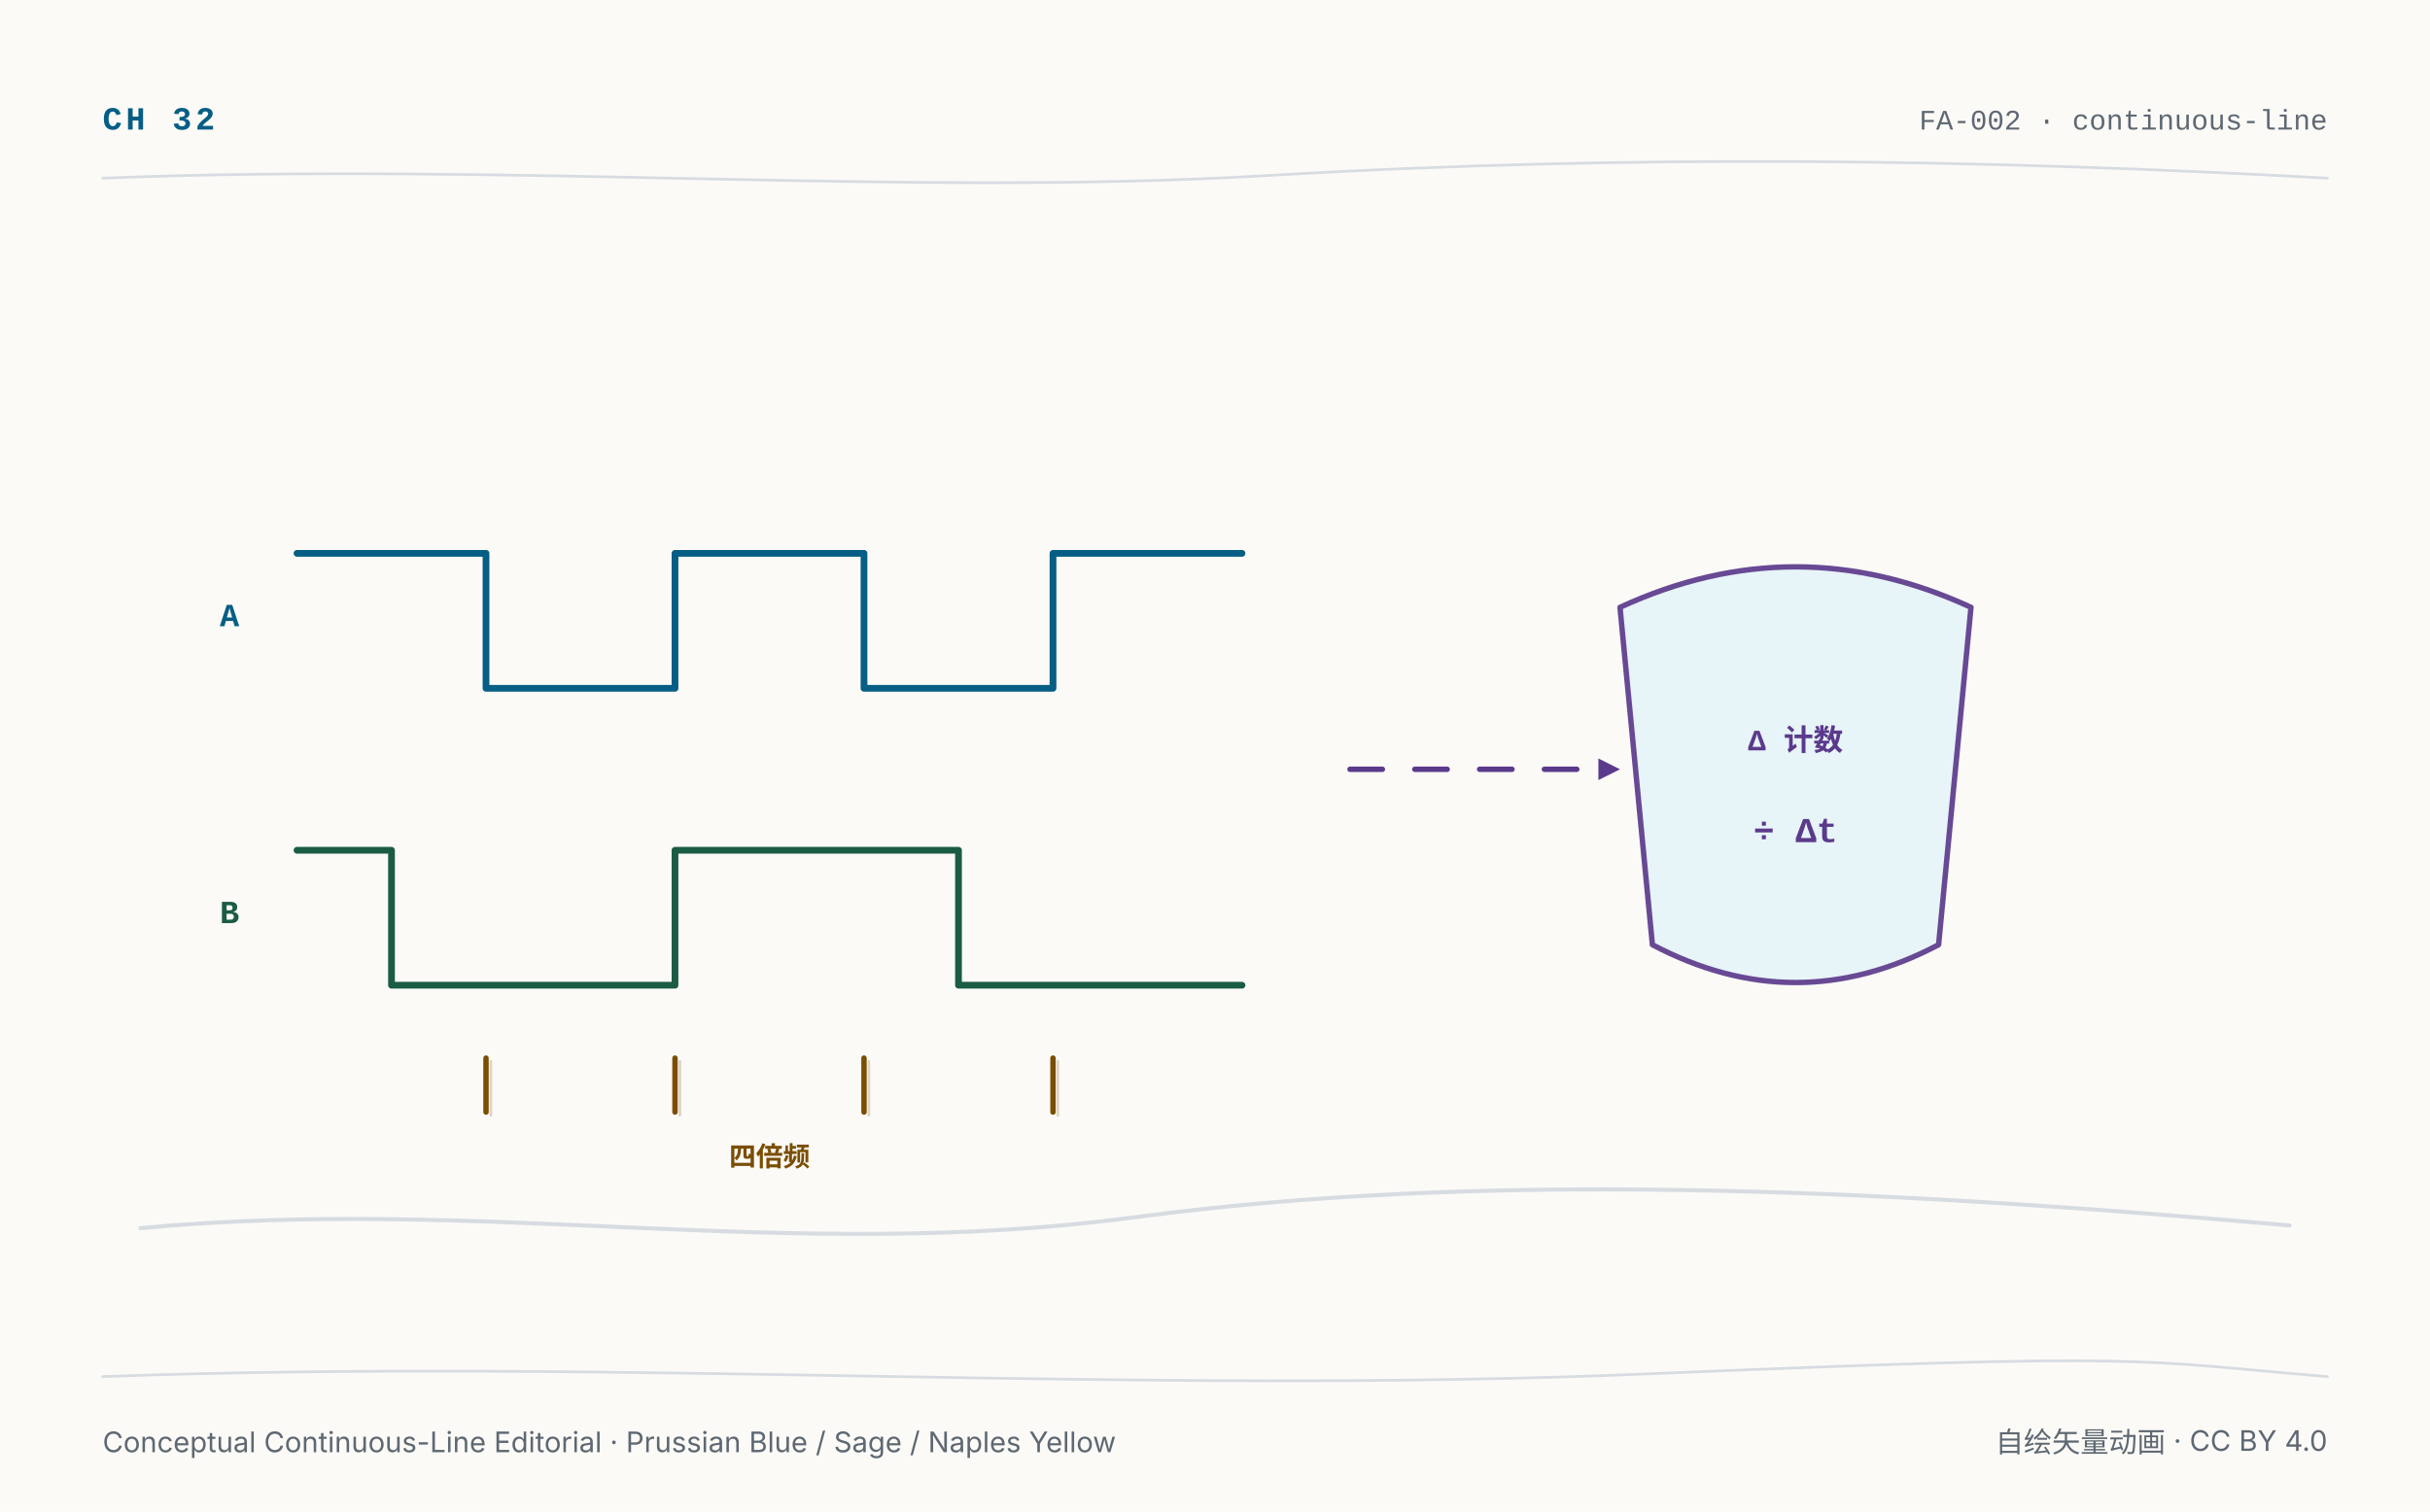
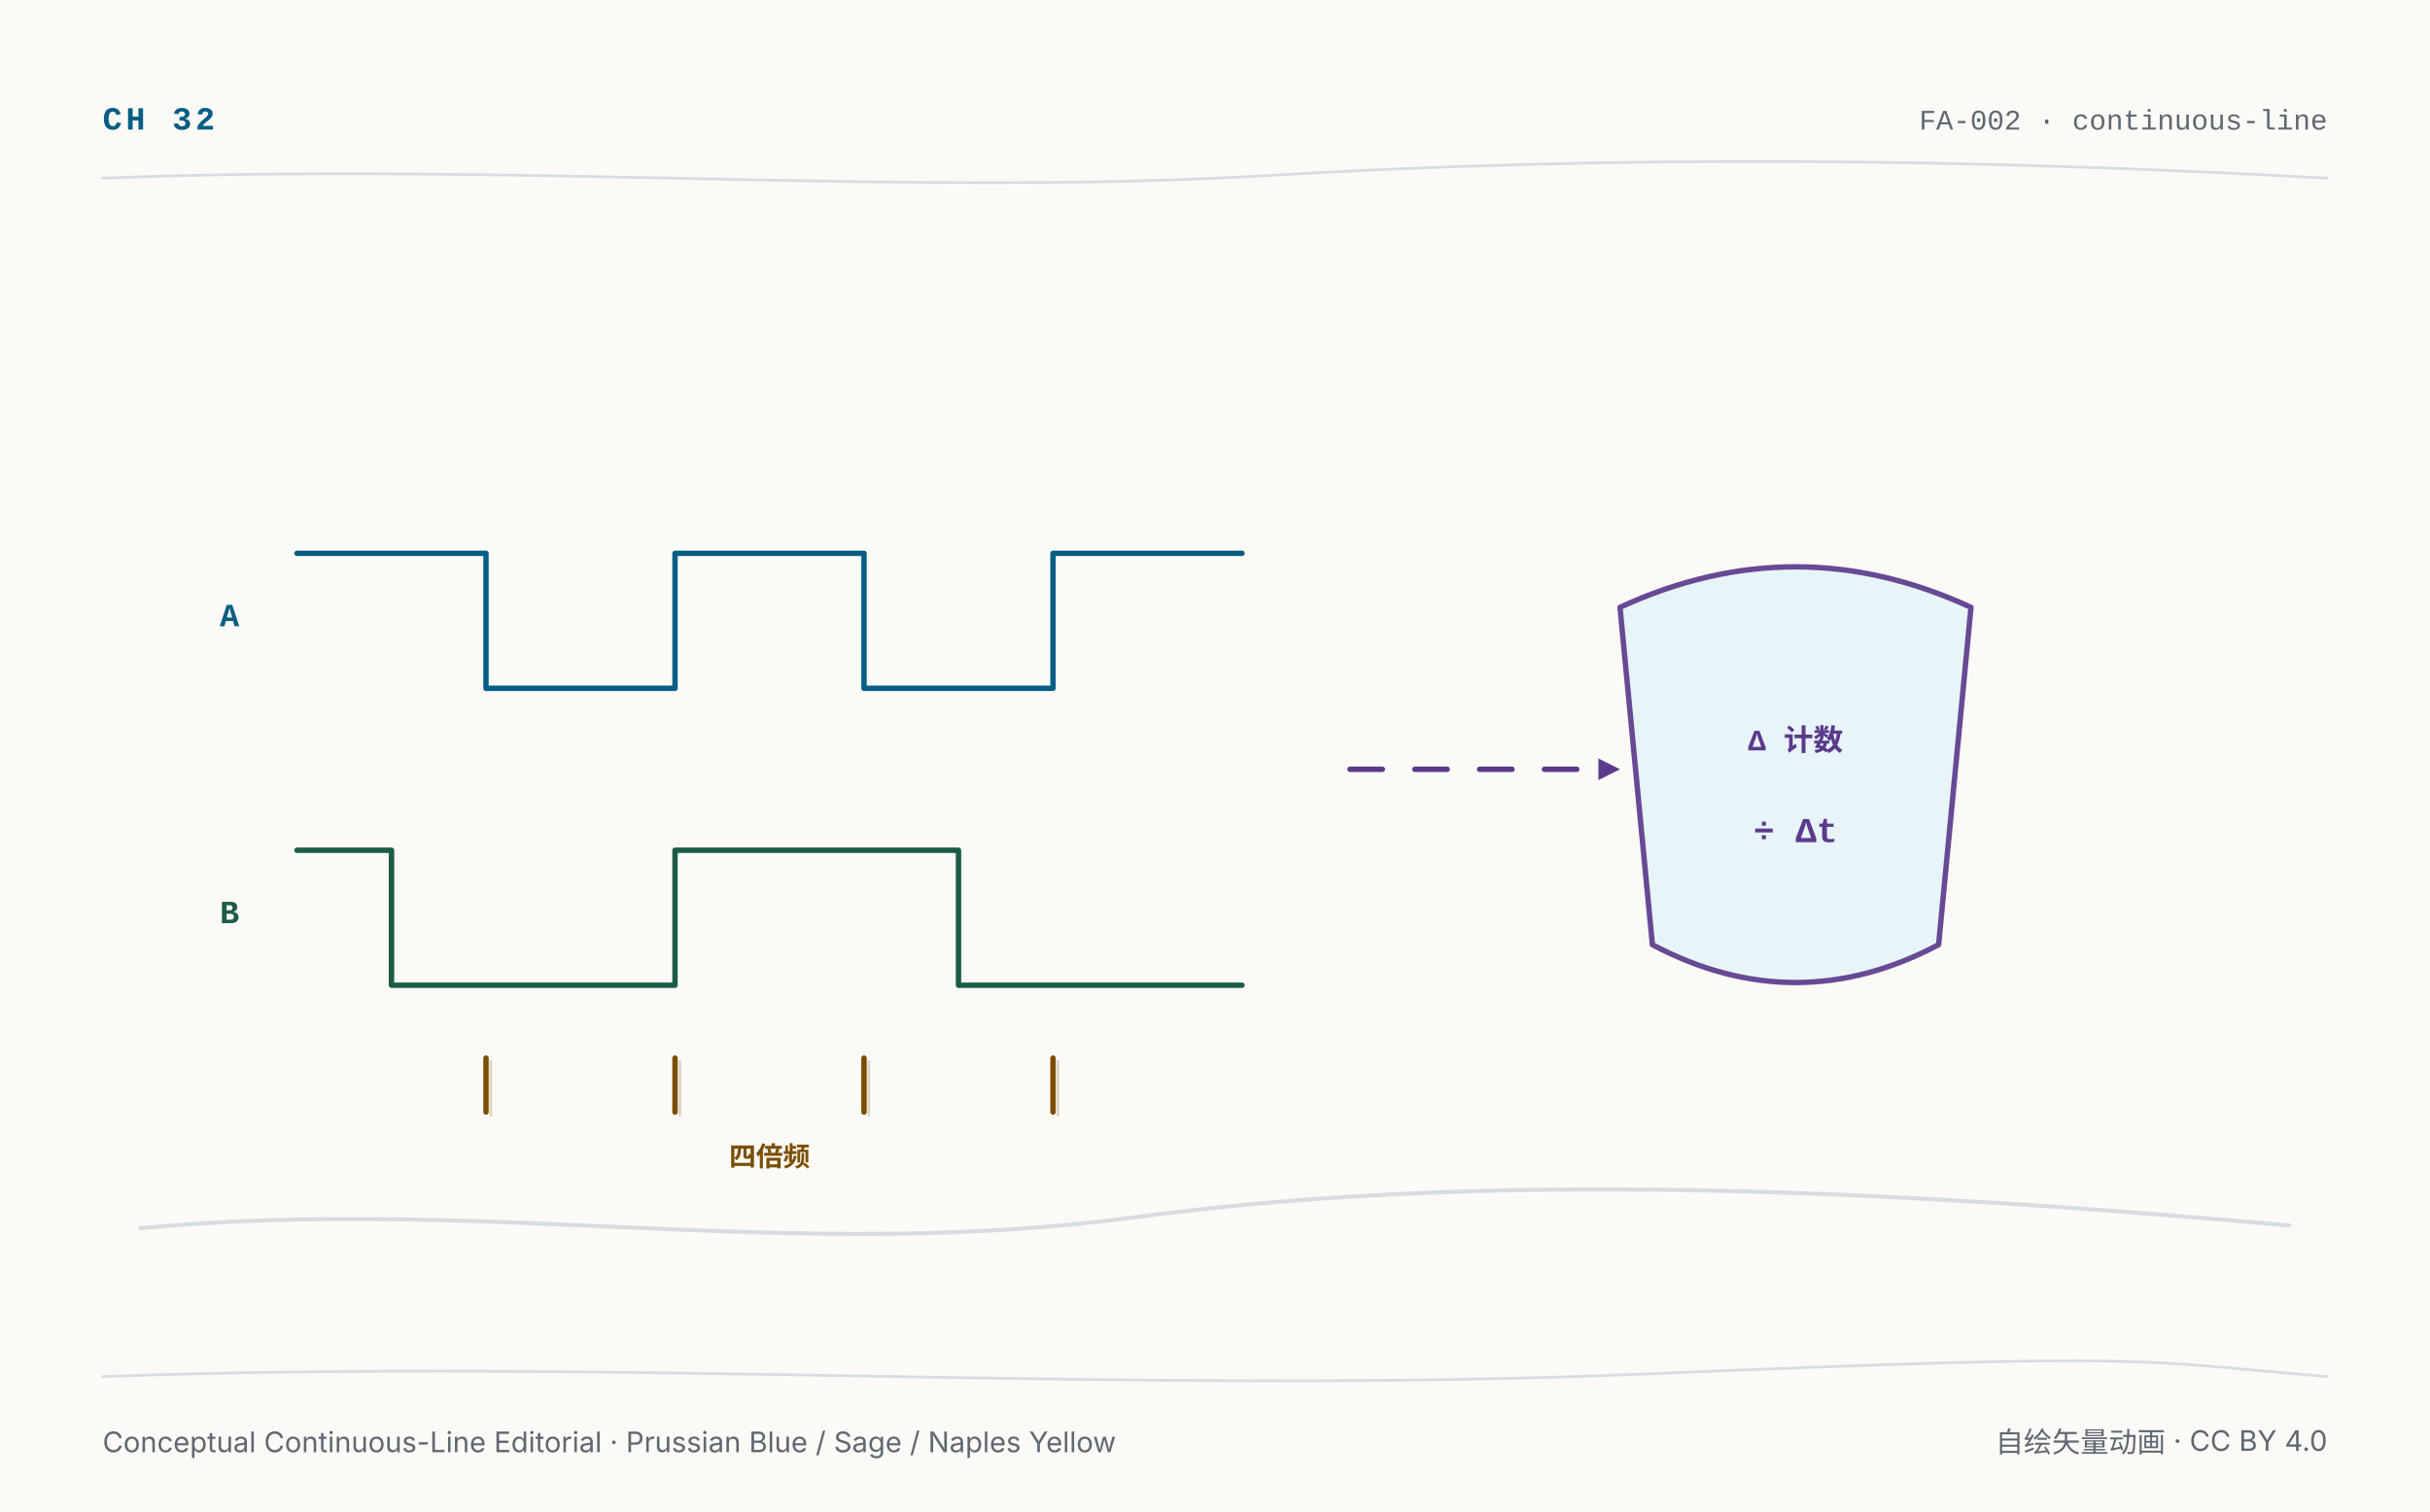
<svg xmlns="http://www.w3.org/2000/svg" width="900" height="560" viewBox="0 0 900 560" role="img" aria-label="Count the ticks first, then divide by the time window">
  <style>

@keyframes hd-float{0%,100%{transform:translateY(0)}50%{transform:translateY(-5px)}}
@keyframes hd-sway{0%,100%{transform:rotate(-1deg)}50%{transform:rotate(1deg)}}
@keyframes hd-pulse{0%,100%{opacity:.58}50%{opacity:1}}
@keyframes hd-flow{from{stroke-dashoffset:0}to{stroke-dashoffset:-24px}}
.hd-float{animation:hd-float 3.8s ease-in-out infinite;transform-origin:center}
.hd-sway{animation:hd-sway 4.6s ease-in-out infinite;transform-origin:center}
.hd-pulse{animation:hd-pulse 2.4s ease-in-out infinite}
.hd-flow{stroke-dasharray:12 12;animation:hd-flow 1.8s linear infinite}
@media (prefers-reduced-motion:reduce){*{animation:none!important}}

@media (prefers-reduced-motion: reduce){*{animation:none!important}}
</style>
  <rect x="0" y="0" width="900" height="560" fill="#fbfaf7" />
  <rect x="0" y="0" width="900" height="560" fill="#fbfaf7" opacity="1" />
  <text x="38" y="48" font-size="12" fill="#075e84" text-anchor="start" opacity="1" font-family="ui-monospace,SFMono-Regular,'JetBrains Mono',Consolas,'Courier New',monospace" font-weight="800" letter-spacing="1.4">CH 32</text>
  <text x="862" y="48" font-size="10.5" fill="#5e6872" text-anchor="end" opacity="1" font-family="ui-monospace,SFMono-Regular,'JetBrains Mono',Consolas,'Courier New',monospace">FA-002 · continuous-line</text>
  <path d="M38 66 C190 60 335 73 470 65 S735 59 862 66" fill="none" opacity="1" stroke-linecap="round" stroke-linejoin="round" stroke="#d7dce1" stroke-width="1" />
  <path d="M52 455 C180 443 292 468 420 451 S690 440 848 454" fill="none" opacity="1" stroke-linecap="round" stroke-linejoin="round" stroke="#d7dce1" stroke-width="1.5" />
-   <path d="M110 205 L180 205 L180 255 L250 255 L250 205 L320 205 L320 255 L390 255 L390 205 L460 205" fill="none" opacity="1" stroke-linecap="round" stroke-linejoin="round" stroke="#075e84" stroke-width="2.5" />
-   <path d="M110 315 L145 315 L145 365 L250 365 L250 315 L355 315 L355 365 L460 365" fill="none" opacity="1" stroke-linecap="round" stroke-linejoin="round" stroke="#1b5c45" stroke-width="2.5" />
+   <path d="M110 205 L180 205 L180 255 L250 255 L250 205 L320 205 L320 255 L390 255 L390 205 L460 205" fill="none" opacity="1" stroke-linecap="round" stroke-linejoin="round" stroke="#075e84" stroke-width="2" />
+   <path d="M110 315 L145 315 L145 365 L250 365 L250 315 L355 315 L355 365 L460 365" fill="none" opacity="1" stroke-linecap="round" stroke-linejoin="round" stroke="#1b5c45" stroke-width="2" />
  <text x="85" y="232" font-size="12" fill="#075e84" text-anchor="middle" opacity="1" font-family="ui-monospace,SFMono-Regular,'JetBrains Mono',Consolas,'Courier New',monospace" font-weight="700">A</text>
  <text x="85" y="342" font-size="12" fill="#1b5c45" text-anchor="middle" opacity="1" font-family="ui-monospace,SFMono-Regular,'JetBrains Mono',Consolas,'Courier New',monospace" font-weight="700">B</text>
  <line x1="181.8" y1="393.2" x2="181.8" y2="413.2" stroke="#7a4e00" stroke-width="1" stroke-linecap="round" opacity="0.22" />
  <line x1="180" y1="392" x2="180" y2="412" stroke="#7a4e00" stroke-width="2" stroke-linecap="round" opacity="1" class="hd-pulse" />
  <line x1="251.8" y1="393.2" x2="251.8" y2="413.2" stroke="#7a4e00" stroke-width="1" stroke-linecap="round" opacity="0.22" />
  <line x1="250" y1="392" x2="250" y2="412" stroke="#7a4e00" stroke-width="2" stroke-linecap="round" opacity="1" class="hd-pulse" />
  <line x1="321.8" y1="393.2" x2="321.8" y2="413.2" stroke="#7a4e00" stroke-width="1" stroke-linecap="round" opacity="0.22" />
  <line x1="320" y1="392" x2="320" y2="412" stroke="#7a4e00" stroke-width="2" stroke-linecap="round" opacity="1" class="hd-pulse" />
  <line x1="391.8" y1="393.2" x2="391.8" y2="413.2" stroke="#7a4e00" stroke-width="1" stroke-linecap="round" opacity="0.22" />
  <line x1="390" y1="392" x2="390" y2="412" stroke="#7a4e00" stroke-width="2" stroke-linecap="round" opacity="1" class="hd-pulse" />
  <text x="285" y="432" font-size="10" fill="#7a4e00" text-anchor="middle" opacity="1" font-family="ui-monospace,SFMono-Regular,'JetBrains Mono',Consolas,'Courier New',monospace" font-weight="700">四倍频</text>
  <line x1="500" y1="285" x2="592" y2="285" stroke="#5b3a8c" stroke-width="2" stroke-linecap="round" opacity="1" class="hd-flow" />
  <polygon points="600.00,285.00 592.00,289.00 592.00,281.00" fill="#5b3a8c" opacity="1" />
  <path d="M600 225 Q665 195 730 225 L718 350 Q665 378 612 350 Z" fill="#e5f3f8" opacity="0.92" stroke-linecap="round" stroke-linejoin="round" stroke="#5b3a8c" stroke-width="2" class="hd-float" />
  <text x="665" y="278" font-size="11" fill="#5b3a8c" text-anchor="middle" opacity="1" font-family="ui-monospace,SFMono-Regular,'JetBrains Mono',Consolas,'Courier New',monospace" font-weight="700">Δ 计数</text>
  <text x="665" y="312" font-size="13" fill="#5b3a8c" text-anchor="middle" opacity="1" font-family="ui-monospace,SFMono-Regular,'JetBrains Mono',Consolas,'Courier New',monospace" font-weight="700">÷ Δt</text>
  <path d="M38 510 C230 503 420 517 610 509 S790 504 862 510" fill="none" opacity="1" stroke-linecap="round" stroke-linejoin="round" stroke="#d7dce1" stroke-width="1" />
  <text x="38" y="538" font-size="10.5" fill="#5e6872" text-anchor="start" opacity="1" font-family="'PingFang SC','Hiragino Sans GB','Microsoft YaHei',system-ui,-apple-system,'Segoe UI',sans-serif">Conceptual Continuous-Line Editorial · Prussian Blue / Sage / Naples Yellow</text>
  <text x="862" y="538" font-size="10.5" fill="#5e6872" text-anchor="end" opacity="1" font-family="'PingFang SC','Hiragino Sans GB','Microsoft YaHei',system-ui,-apple-system,'Segoe UI',sans-serif">自绘矢量动画 · CC BY 4.0</text>
</svg>
